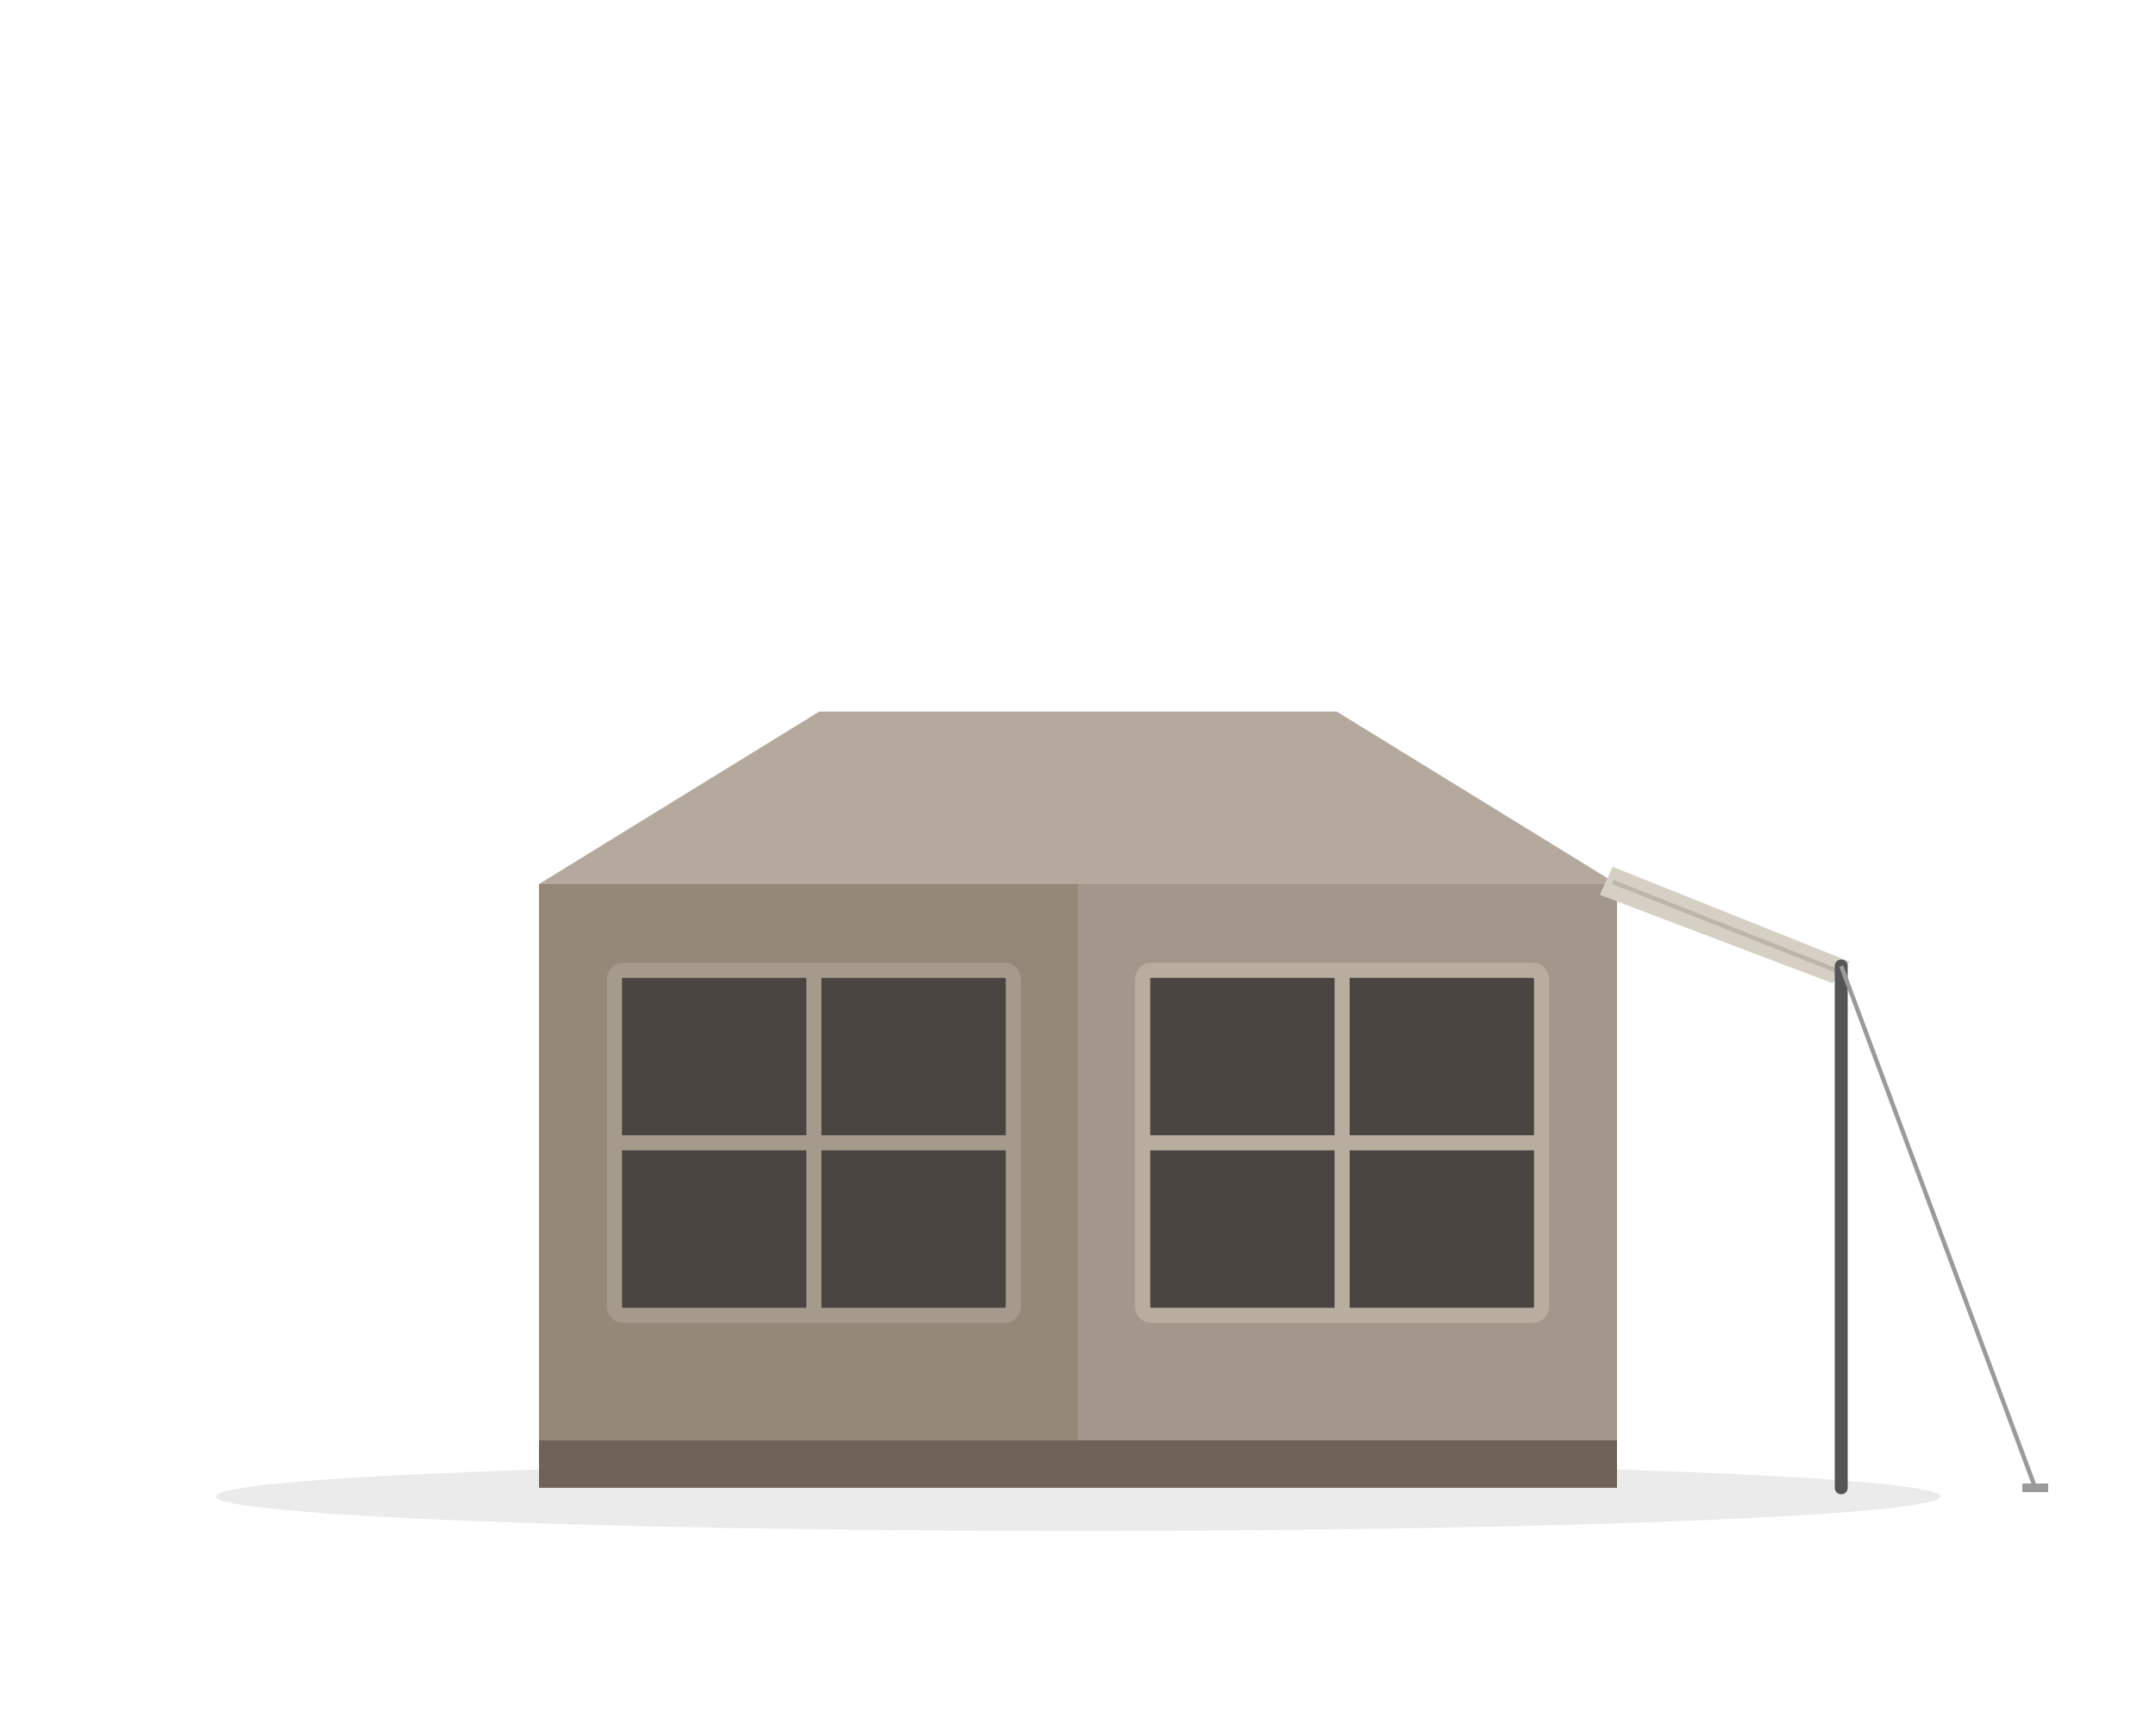
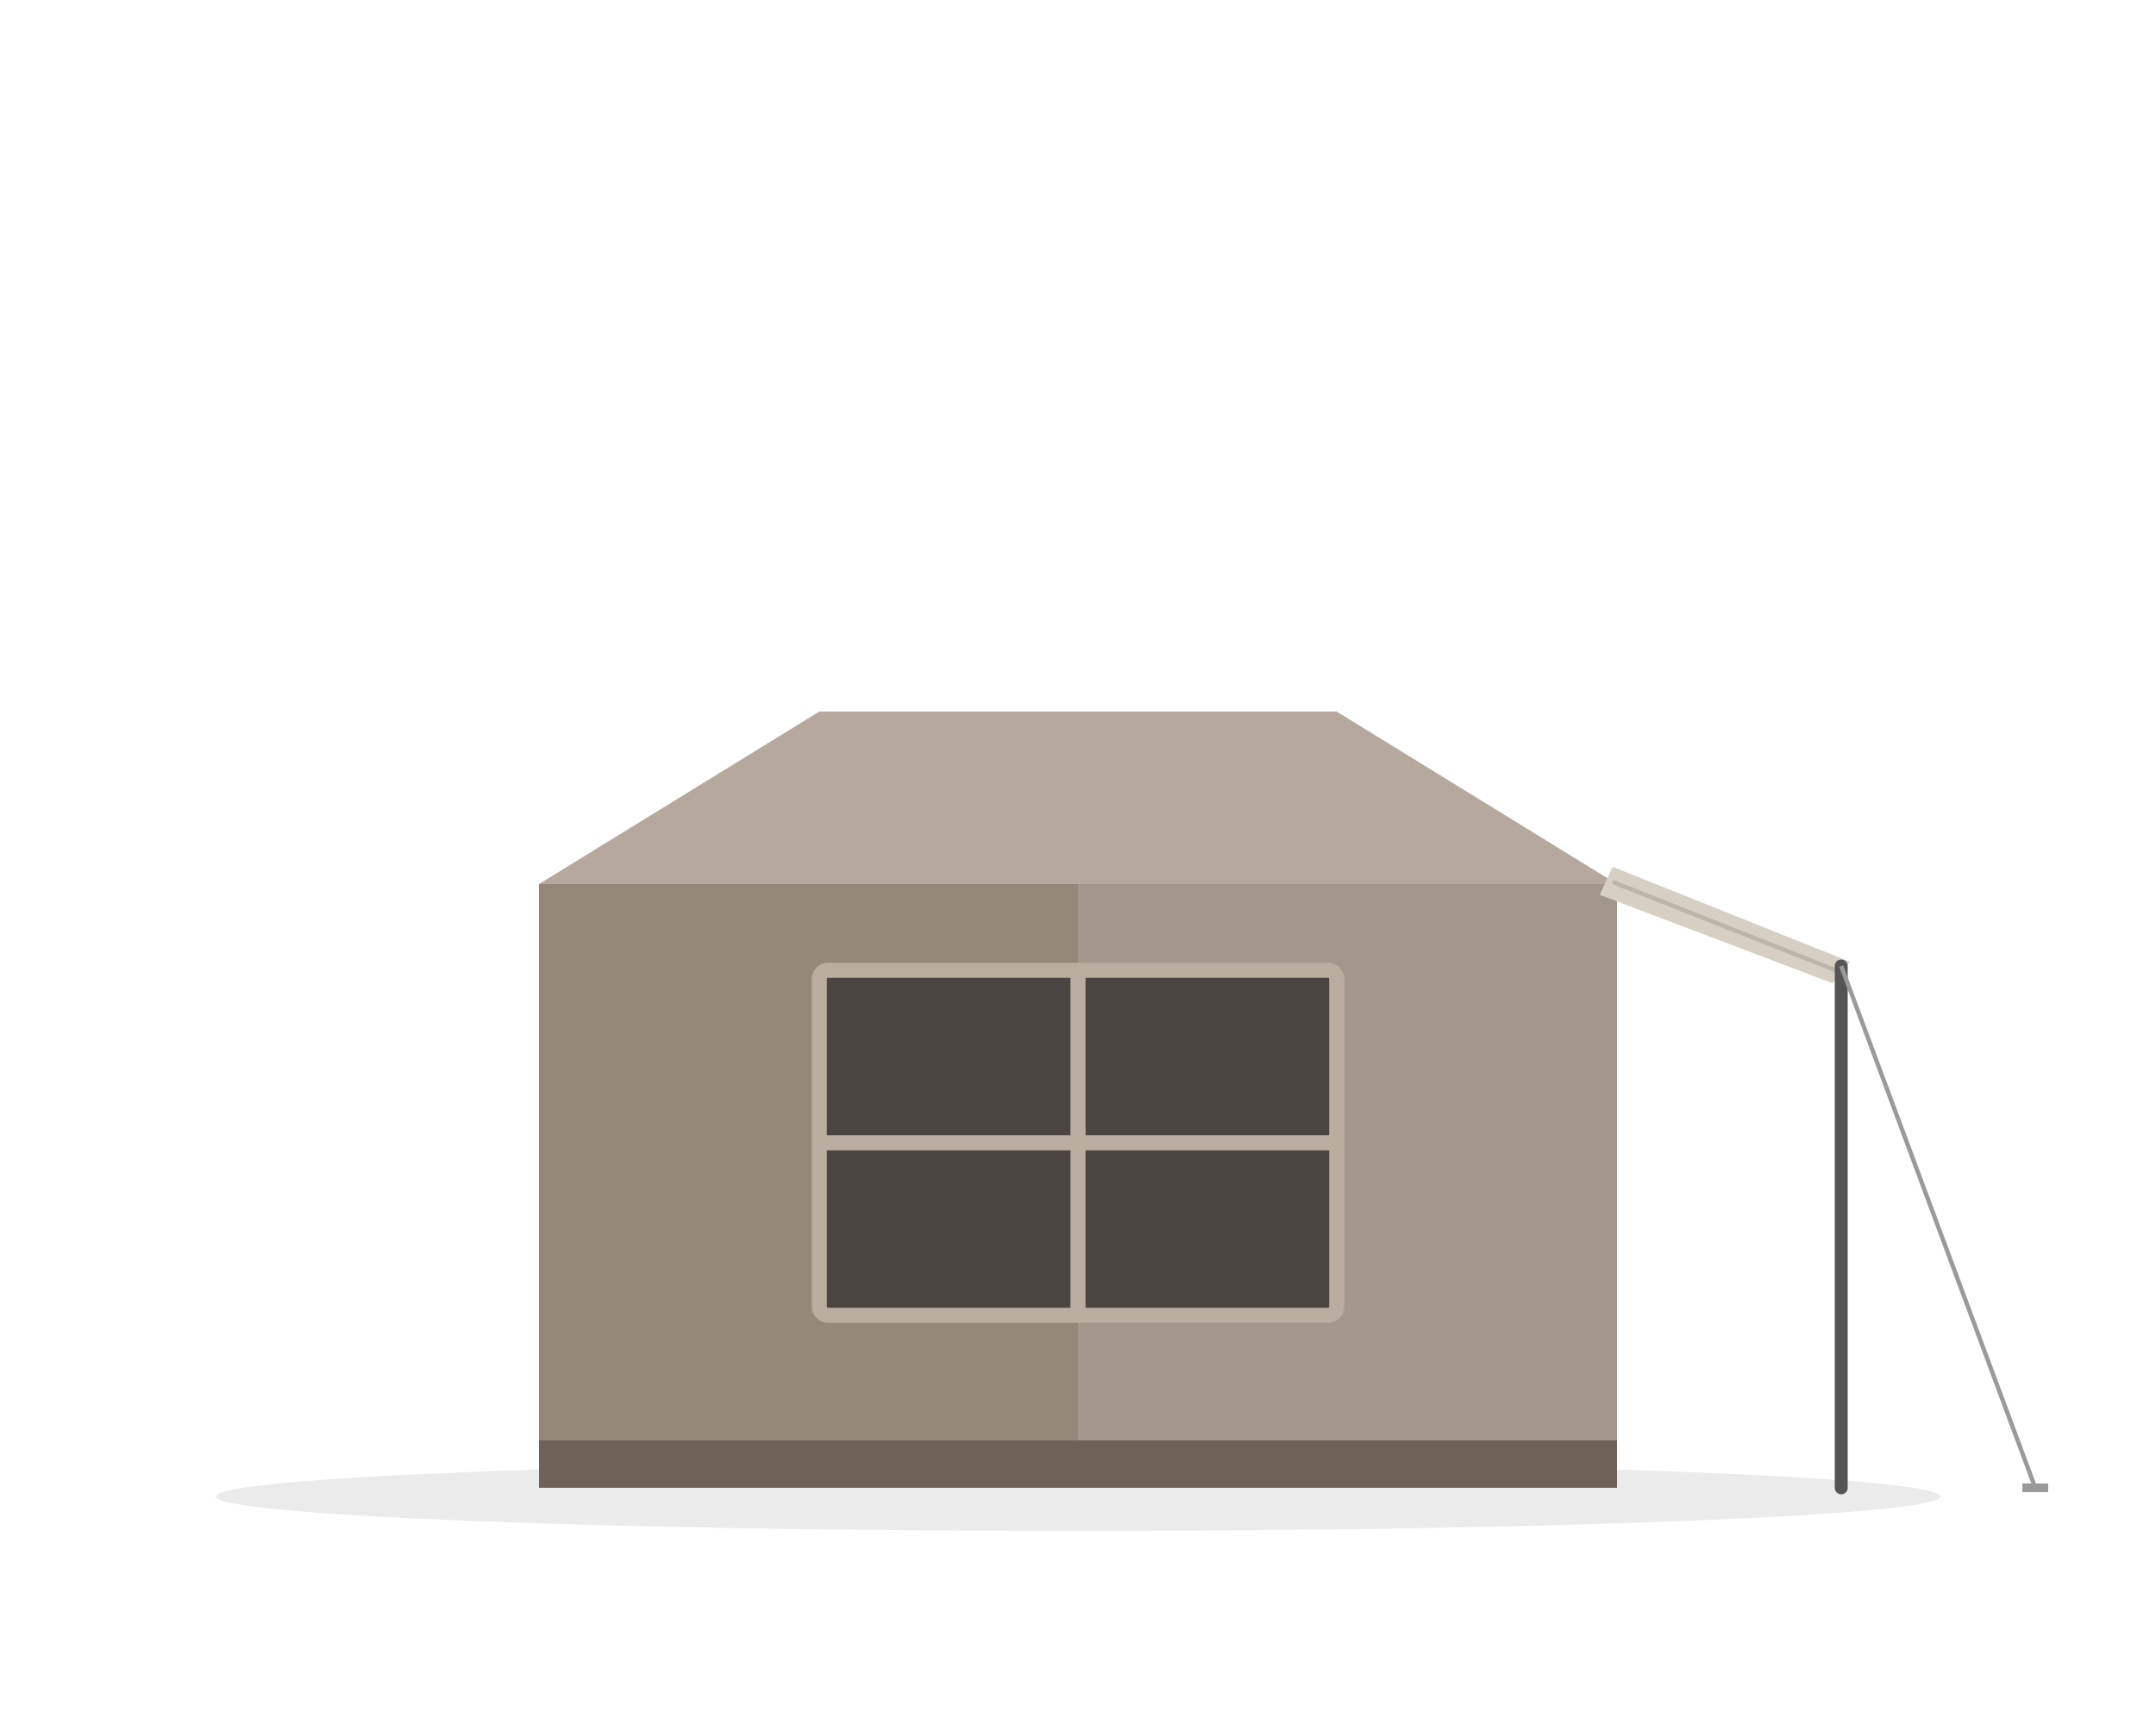
<svg xmlns="http://www.w3.org/2000/svg" viewBox="0 0 1000 800" width="1000" height="800">
  <ellipse cx="500" cy="694" rx="400" ry="16" fill="#000" opacity="0.08" />
  <g transform="translate(1000 0) scale(-1 1)">
    <rect x="250" y="410" width="500" height="280" fill="#a3968a" />
    <rect x="500" y="410" width="250" height="280" fill="#958879" />
    <polygon points="250,410 380,330 620,330 750,410" fill="#b4a99c" />
-     <rect x="285" y="450" width="185" height="160" fill="#4a4540" rx="4" />
-     <line x1="377.5" y1="450" x2="377.5" y2="610" stroke="#b9ad9f" stroke-width="7" />
-     <line x1="285" y1="530.0" x2="470" y2="530.0" stroke="#b9ad9f" stroke-width="7" />
-     <rect x="285" y="450" width="185" height="160" fill="none" stroke="#b9ad9f" stroke-width="7" rx="4" />
-     <rect x="530" y="450" width="185" height="160" fill="#4a4540" rx="4" />
-     <line x1="622.5" y1="450" x2="622.5" y2="610" stroke="#a69a8d" stroke-width="7" />
-     <line x1="530" y1="530.0" x2="715" y2="530.0" stroke="#a69a8d" stroke-width="7" />
-     <rect x="530" y="450" width="185" height="160" fill="none" stroke="#a69a8d" stroke-width="7" rx="4" />
+     <rect x="380" y="450" width="240" height="160" fill="#4a4540" rx="4" />
+     <line x1="500.0" y1="450" x2="500.0" y2="610" stroke="#b9ad9f" stroke-width="7" />
+     <line x1="380" y1="530.0" x2="620" y2="530.0" stroke="#b9ad9f" stroke-width="7" />
+     <rect x="380" y="450" width="240" height="160" fill="none" stroke="#b9ad9f" stroke-width="7" rx="4" />
    <rect x="250" y="668" width="500" height="22" fill="#6f6359" />
    <polygon points="252,402 258,415 150,456 142,446" fill="#d6cfc4" />
    <line x1="252" y1="409" x2="146" y2="451" stroke="#bdb5a9" stroke-width="2" />
    <line x1="146" y1="448" x2="146" y2="690" stroke="#555" stroke-width="6" stroke-linecap="round" />
    <line x1="146" y1="448" x2="56" y2="690" stroke="#9a9a9a" stroke-width="2" />
    <line x1="50" y1="690" x2="62" y2="690" stroke="#9a9a9a" stroke-width="4" />
  </g>
</svg>
